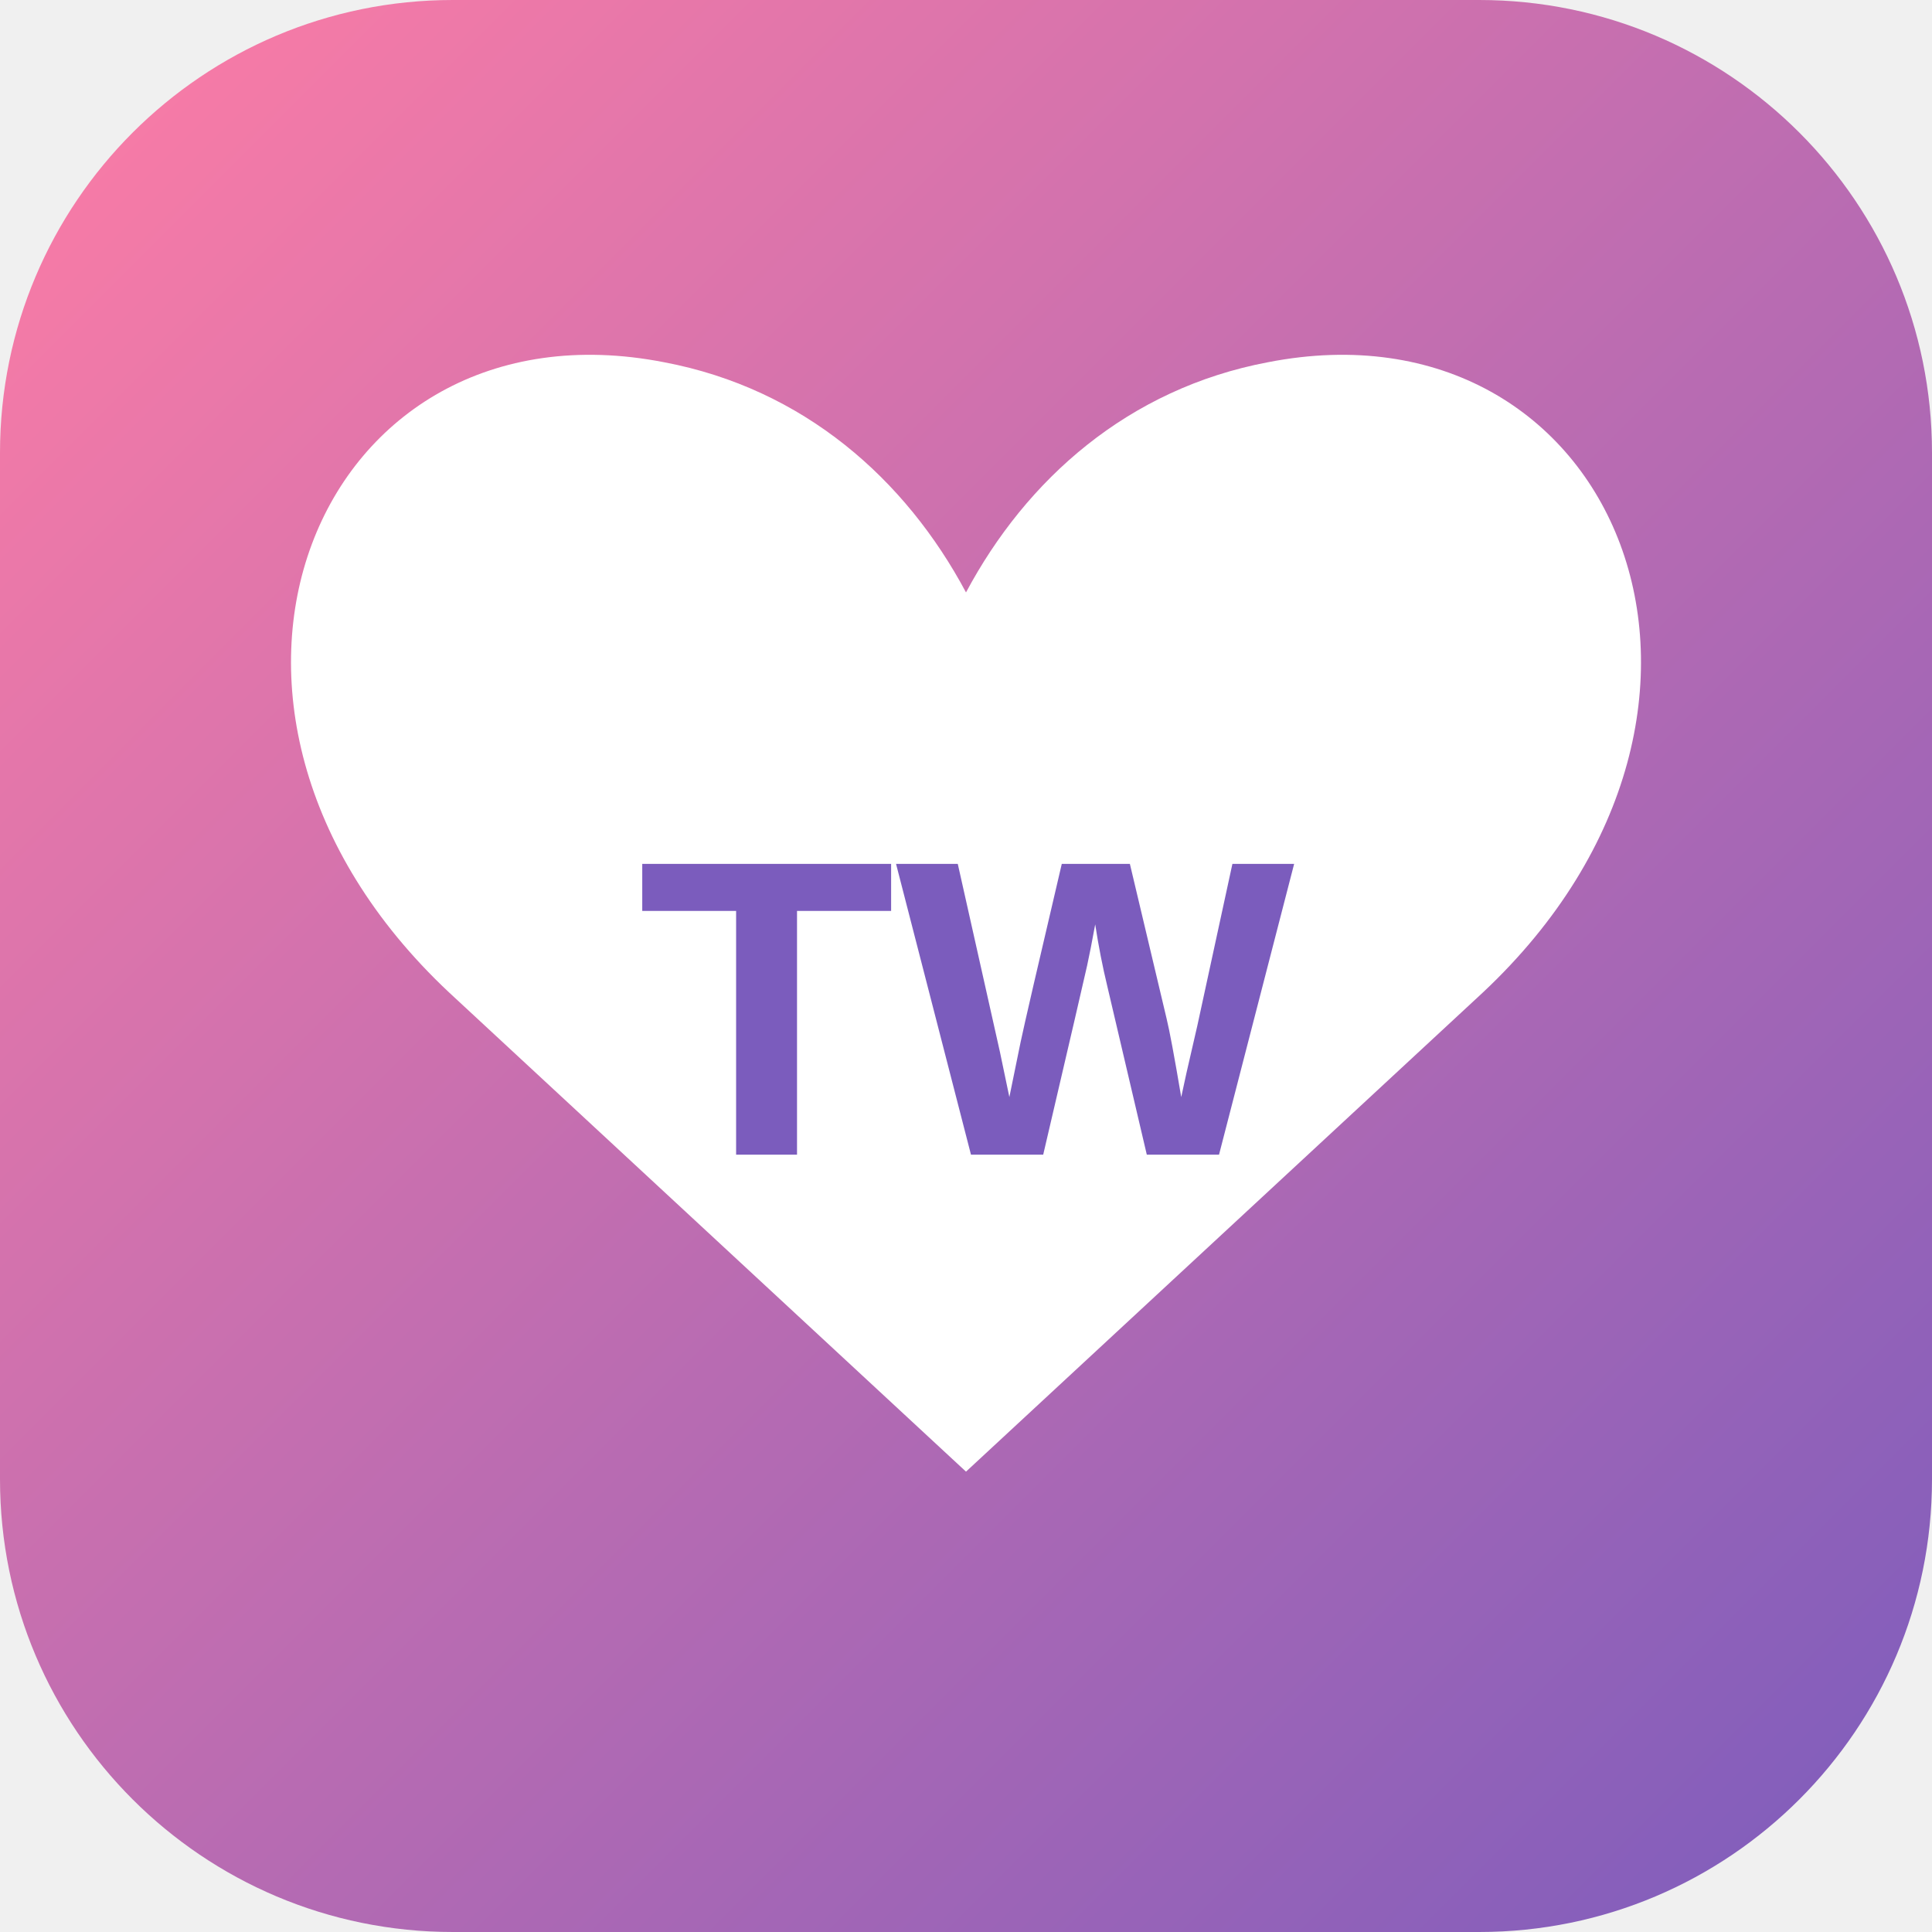
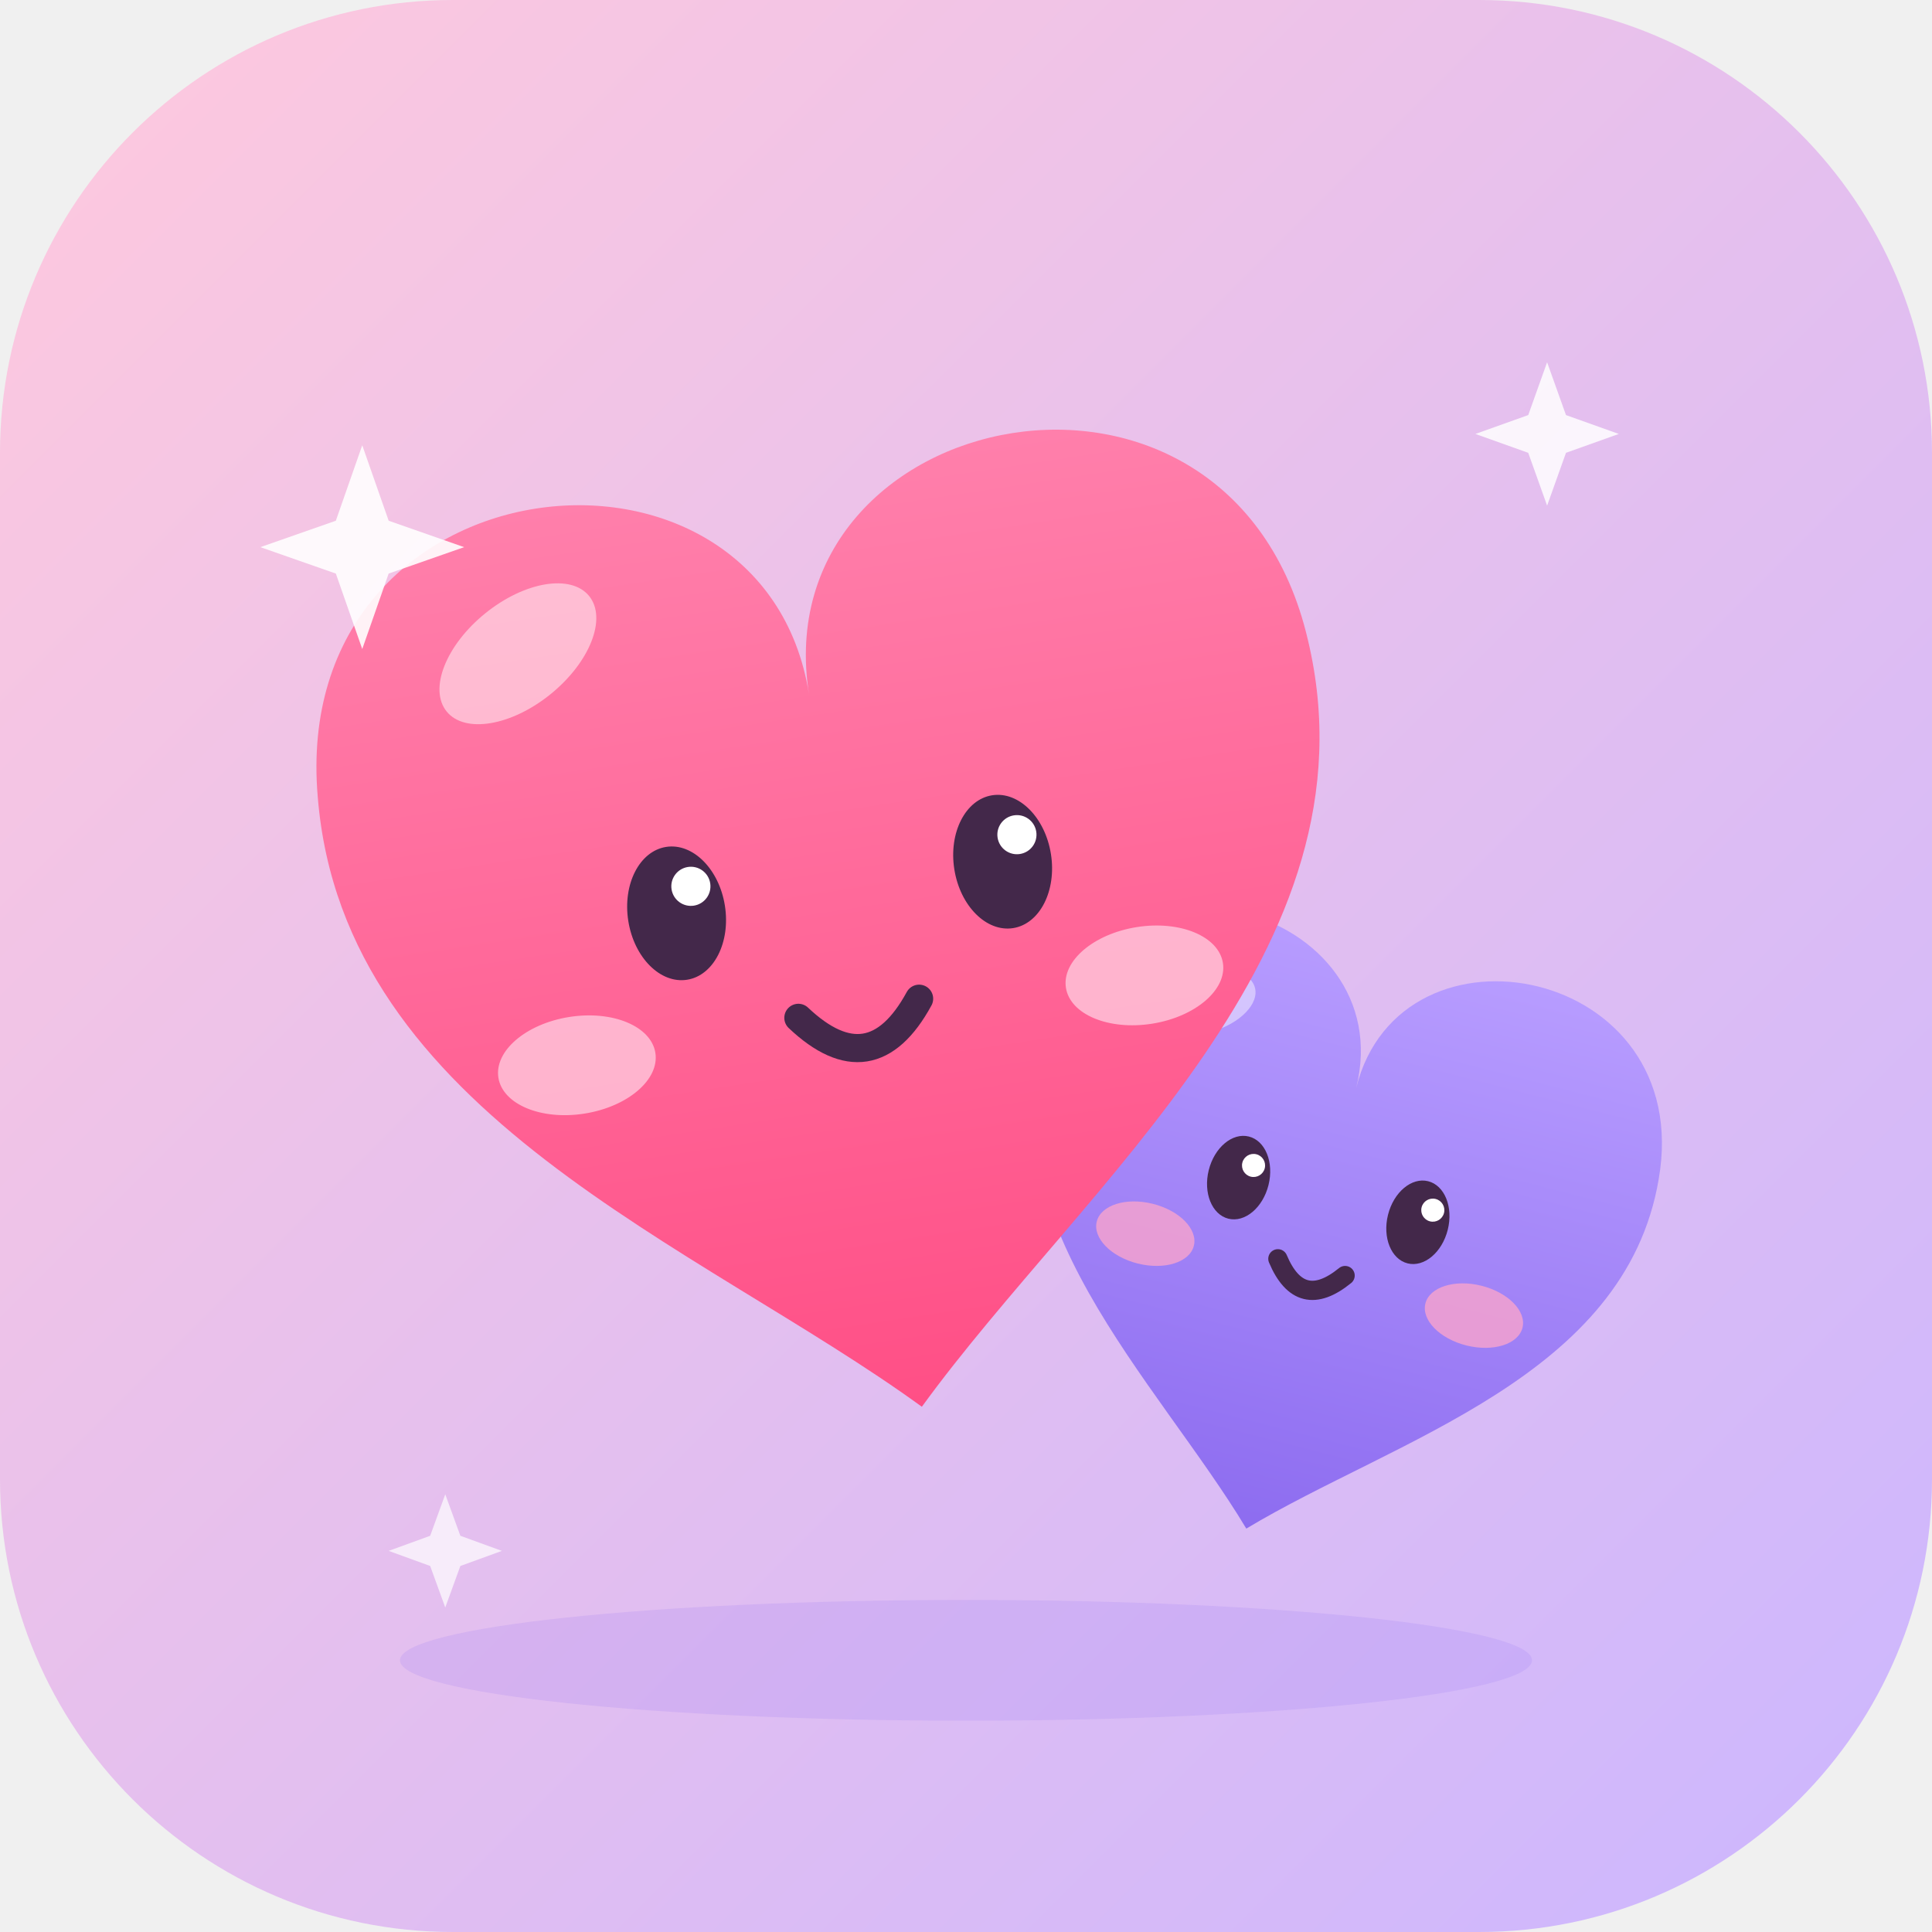
<svg xmlns="http://www.w3.org/2000/svg" viewBox="0 0 512 512">
  <defs>
-     <linearGradient id="g" x1="0" y1="0" x2="1" y2="1">
-       <stop stop-color="#ff7da5" />
-       <stop offset="1" stop-color="#7b5cbd" />
+     <linearGradient id="bg" x1="0" y1="0" x2="1" y2="1">
+       <stop offset="0" stop-color="#ffc9dd" />
+       <stop offset="1" stop-color="#cbb6ff" />
    </linearGradient>
+     <linearGradient id="pink" x1="0" y1="0" x2="0" y2="1">
+       <stop offset="0" stop-color="#ff7fab" />
+       <stop offset="1" stop-color="#ff4f86" />
+     </linearGradient>
+     <linearGradient id="lilac" x1="0" y1="0" x2="0" y2="1">
+       <stop offset="0" stop-color="#b79cff" />
+       <stop offset="1" stop-color="#8d6cf0" />
+     </linearGradient>
+     <path id="heart" d="M0 -30C0 -78 -78 -82 -82 -26C-86 26 -32 56 0 88C32 56 86 26 82 -26C78 -82 0 -78 0 -30Z" />
  </defs>
-   <rect width="512" height="512" rx="120" fill="url(#g)" />
-   <path d="M256 390 119 263C38 187 84 78 176 96c37 7 64 31 80 61 16-30 43-54 80-61 92-18 138 91 57 167L256 390Z" fill="#fff" />
-   <text x="256" y="306" text-anchor="middle" fill="#7b5cbd" font-family="Arial, sans-serif" font-size="112" font-weight="700">TW</text>
+   <rect width="512" height="512" rx="120" fill="url(#bg)" />
+   <ellipse cx="256" cy="440" rx="150" ry="16" fill="#8d6cf0" opacity=".16" />
+   <g transform="translate(352 318) rotate(14) scale(1.02)">
+     <use href="#heart" fill="url(#lilac)" />
+     <ellipse cx="-44" cy="-42" rx="14" ry="8" fill="#fff" opacity=".45" transform="rotate(-30 -44 -42)" />
+     <ellipse cx="-24" cy="0" rx="8" ry="11" fill="#43284a" />
+     <ellipse cx="24" cy="0" rx="8" ry="11" fill="#43284a" />
+     <circle cx="-21" cy="-4" r="3" fill="#fff" />
+     <circle cx="27" cy="-4" r="3" fill="#fff" />
+     <ellipse cx="-44" cy="20" rx="13" ry="8" fill="#ffa6c9" opacity=".75" />
+     <ellipse cx="44" cy="20" rx="13" ry="8" fill="#ffa6c9" opacity=".75" />
+     <path d="M-9 18Q0 30 9 18" fill="none" stroke="#43284a" stroke-width="5" stroke-linecap="round" />
+   </g>
+   <g transform="translate(222 232) rotate(-9) scale(1.62)">
+     <use href="#heart" fill="url(#pink)" />
+     <ellipse cx="-46" cy="-44" rx="15" ry="8.5" fill="#fff" opacity=".5" transform="rotate(-30 -46 -44)" />
+     <ellipse cx="-27" cy="2" rx="8" ry="11" fill="#43284a" />
+     <ellipse cx="27" cy="2" rx="8" ry="11" fill="#43284a" />
+     <circle cx="-24" cy="-2" r="3.2" fill="#fff" />
+     <circle cx="30" cy="-2" r="3.2" fill="#fff" />
+     <ellipse cx="-47" cy="24" rx="13" ry="8" fill="#ffc2d8" opacity=".85" />
+     <ellipse cx="47" cy="24" rx="13" ry="8" fill="#ffc2d8" opacity=".85" />
+     <path d="M-10 22Q0 35 10 22" fill="none" stroke="#43284a" stroke-width="4.6" stroke-linecap="round" />
+   </g>
+   <path d="M96 118l7 20 20 7-20 7-7 20-7-20-20-7 20-7Z" fill="#fff" opacity=".9" />
+   <path d="M410 96l5 14 14 5-14 5-5 14-5-14-14-5 14-5Z" fill="#fff" opacity=".85" />
+   <path d="M118 396l4 11 11 4-11 4-4 11-4-11-11-4 11-4Z" fill="#fff" opacity=".7" />
</svg>
